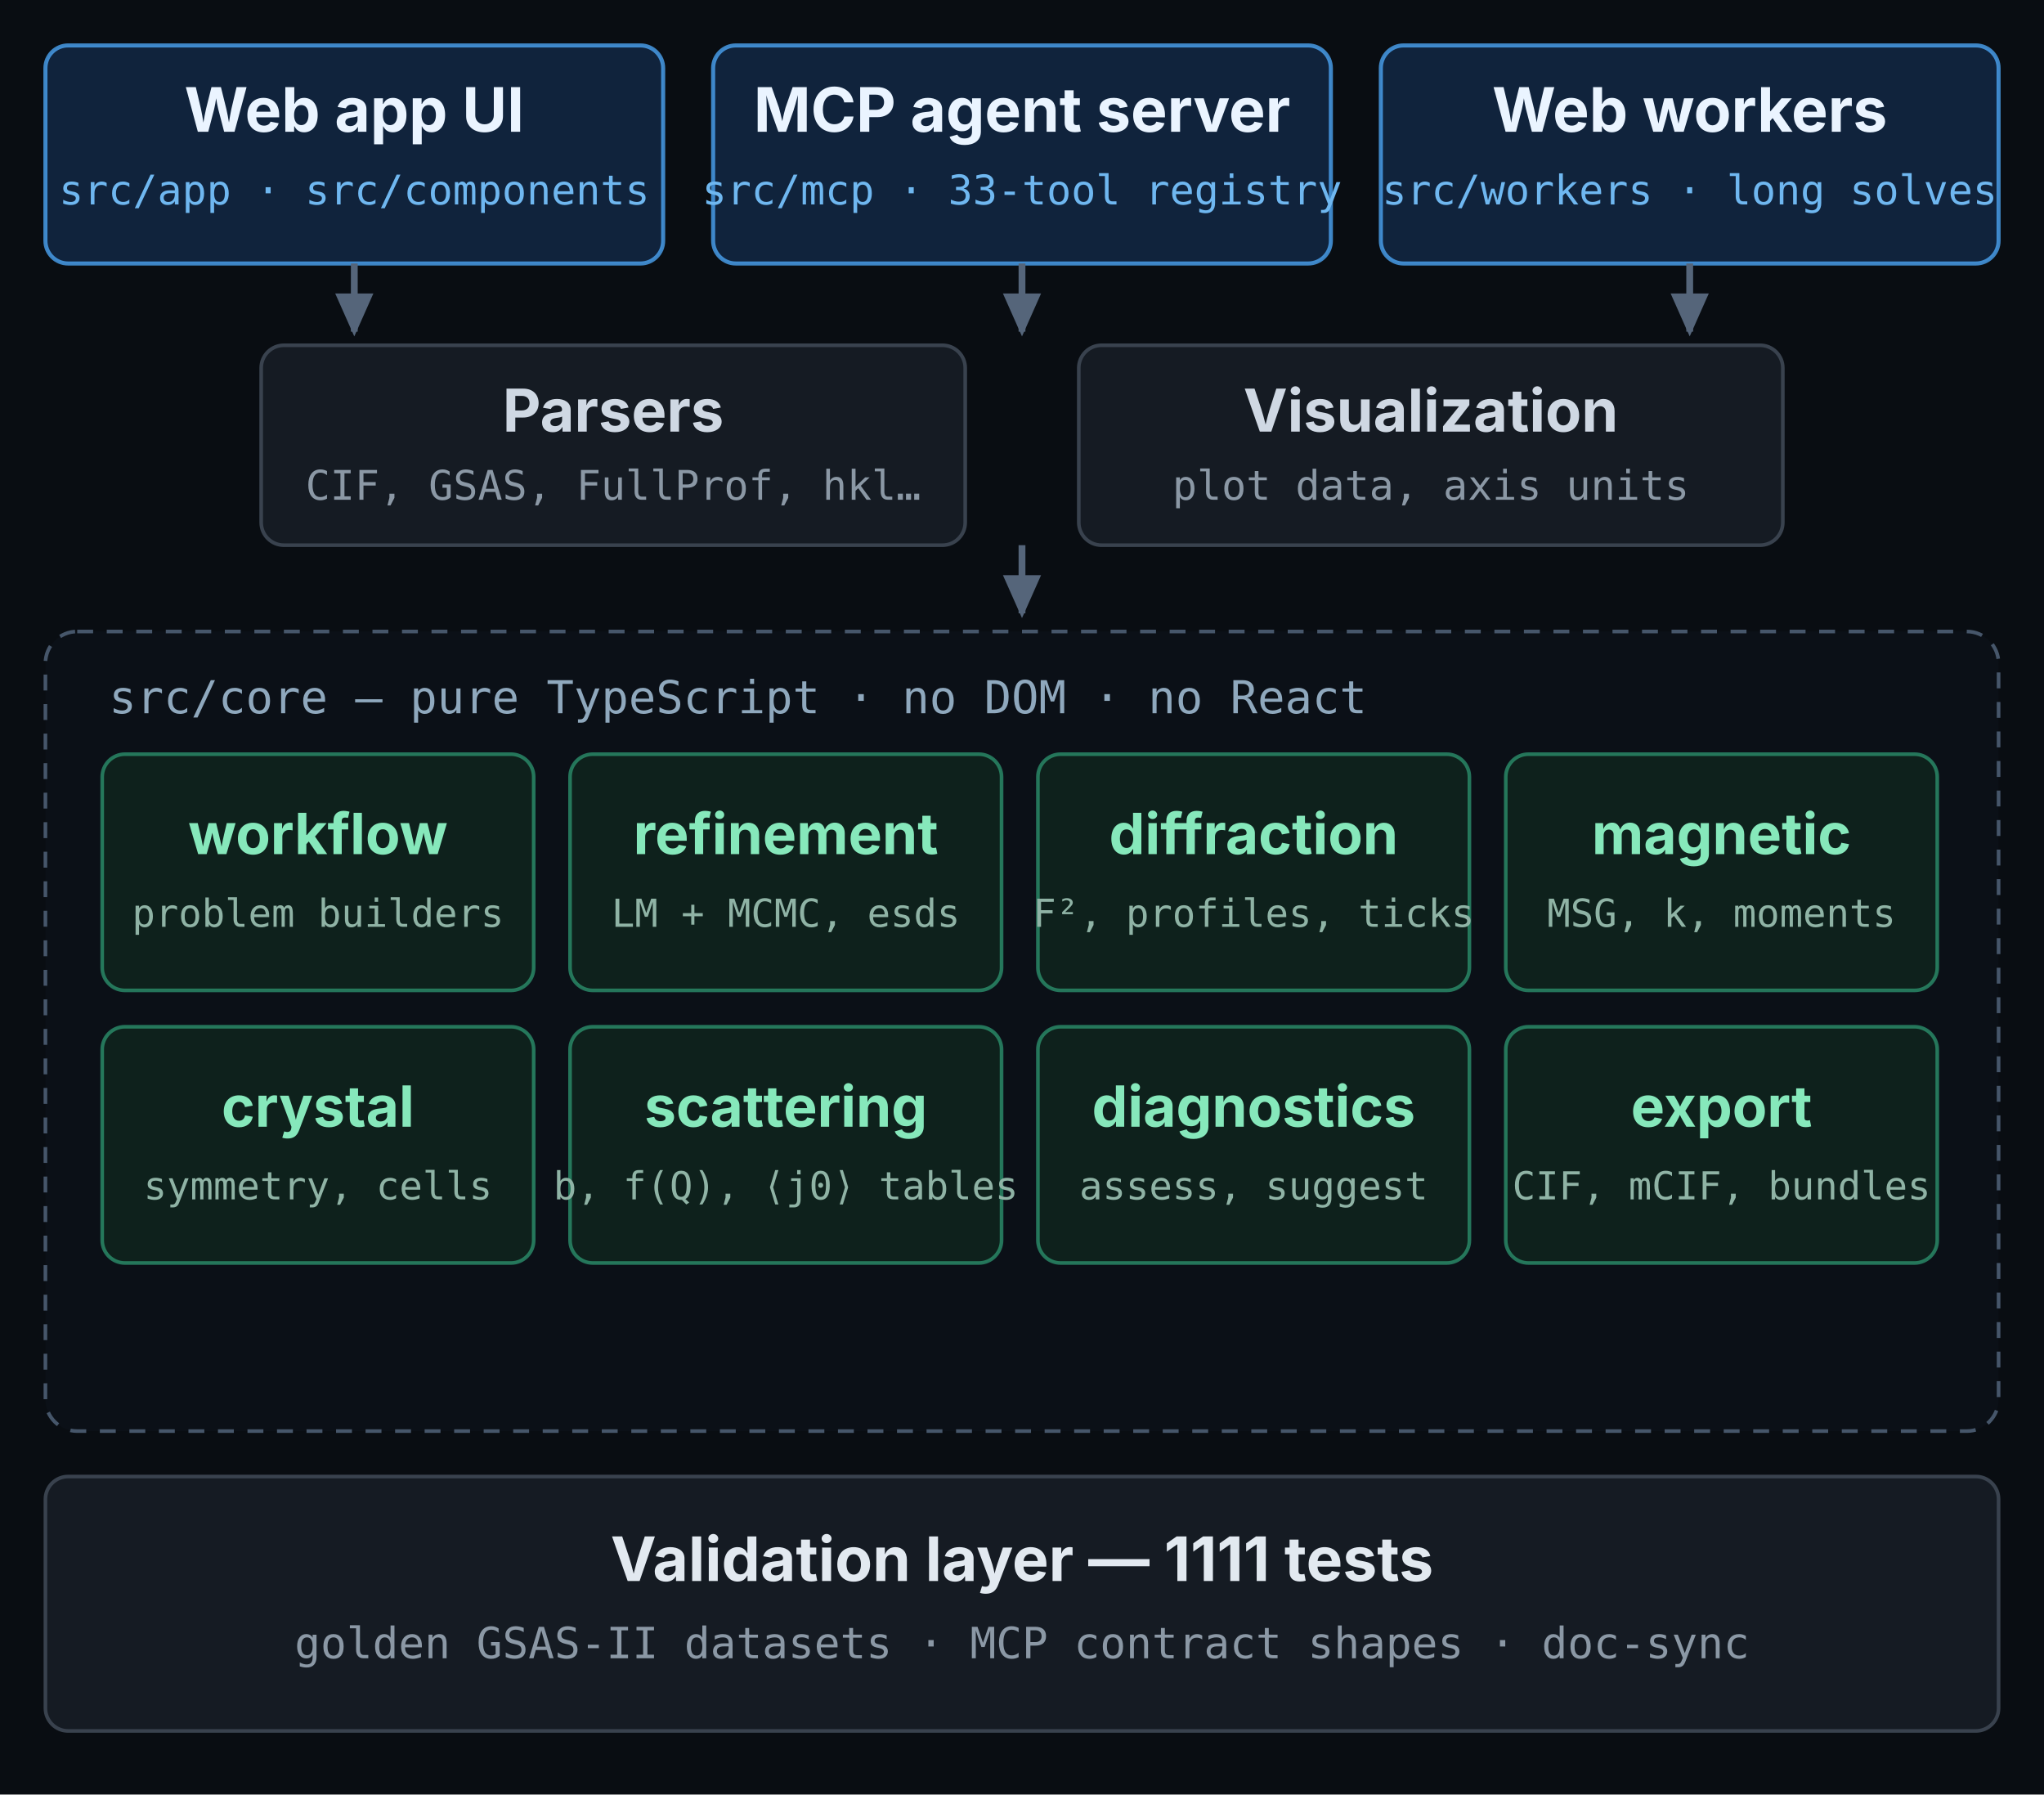
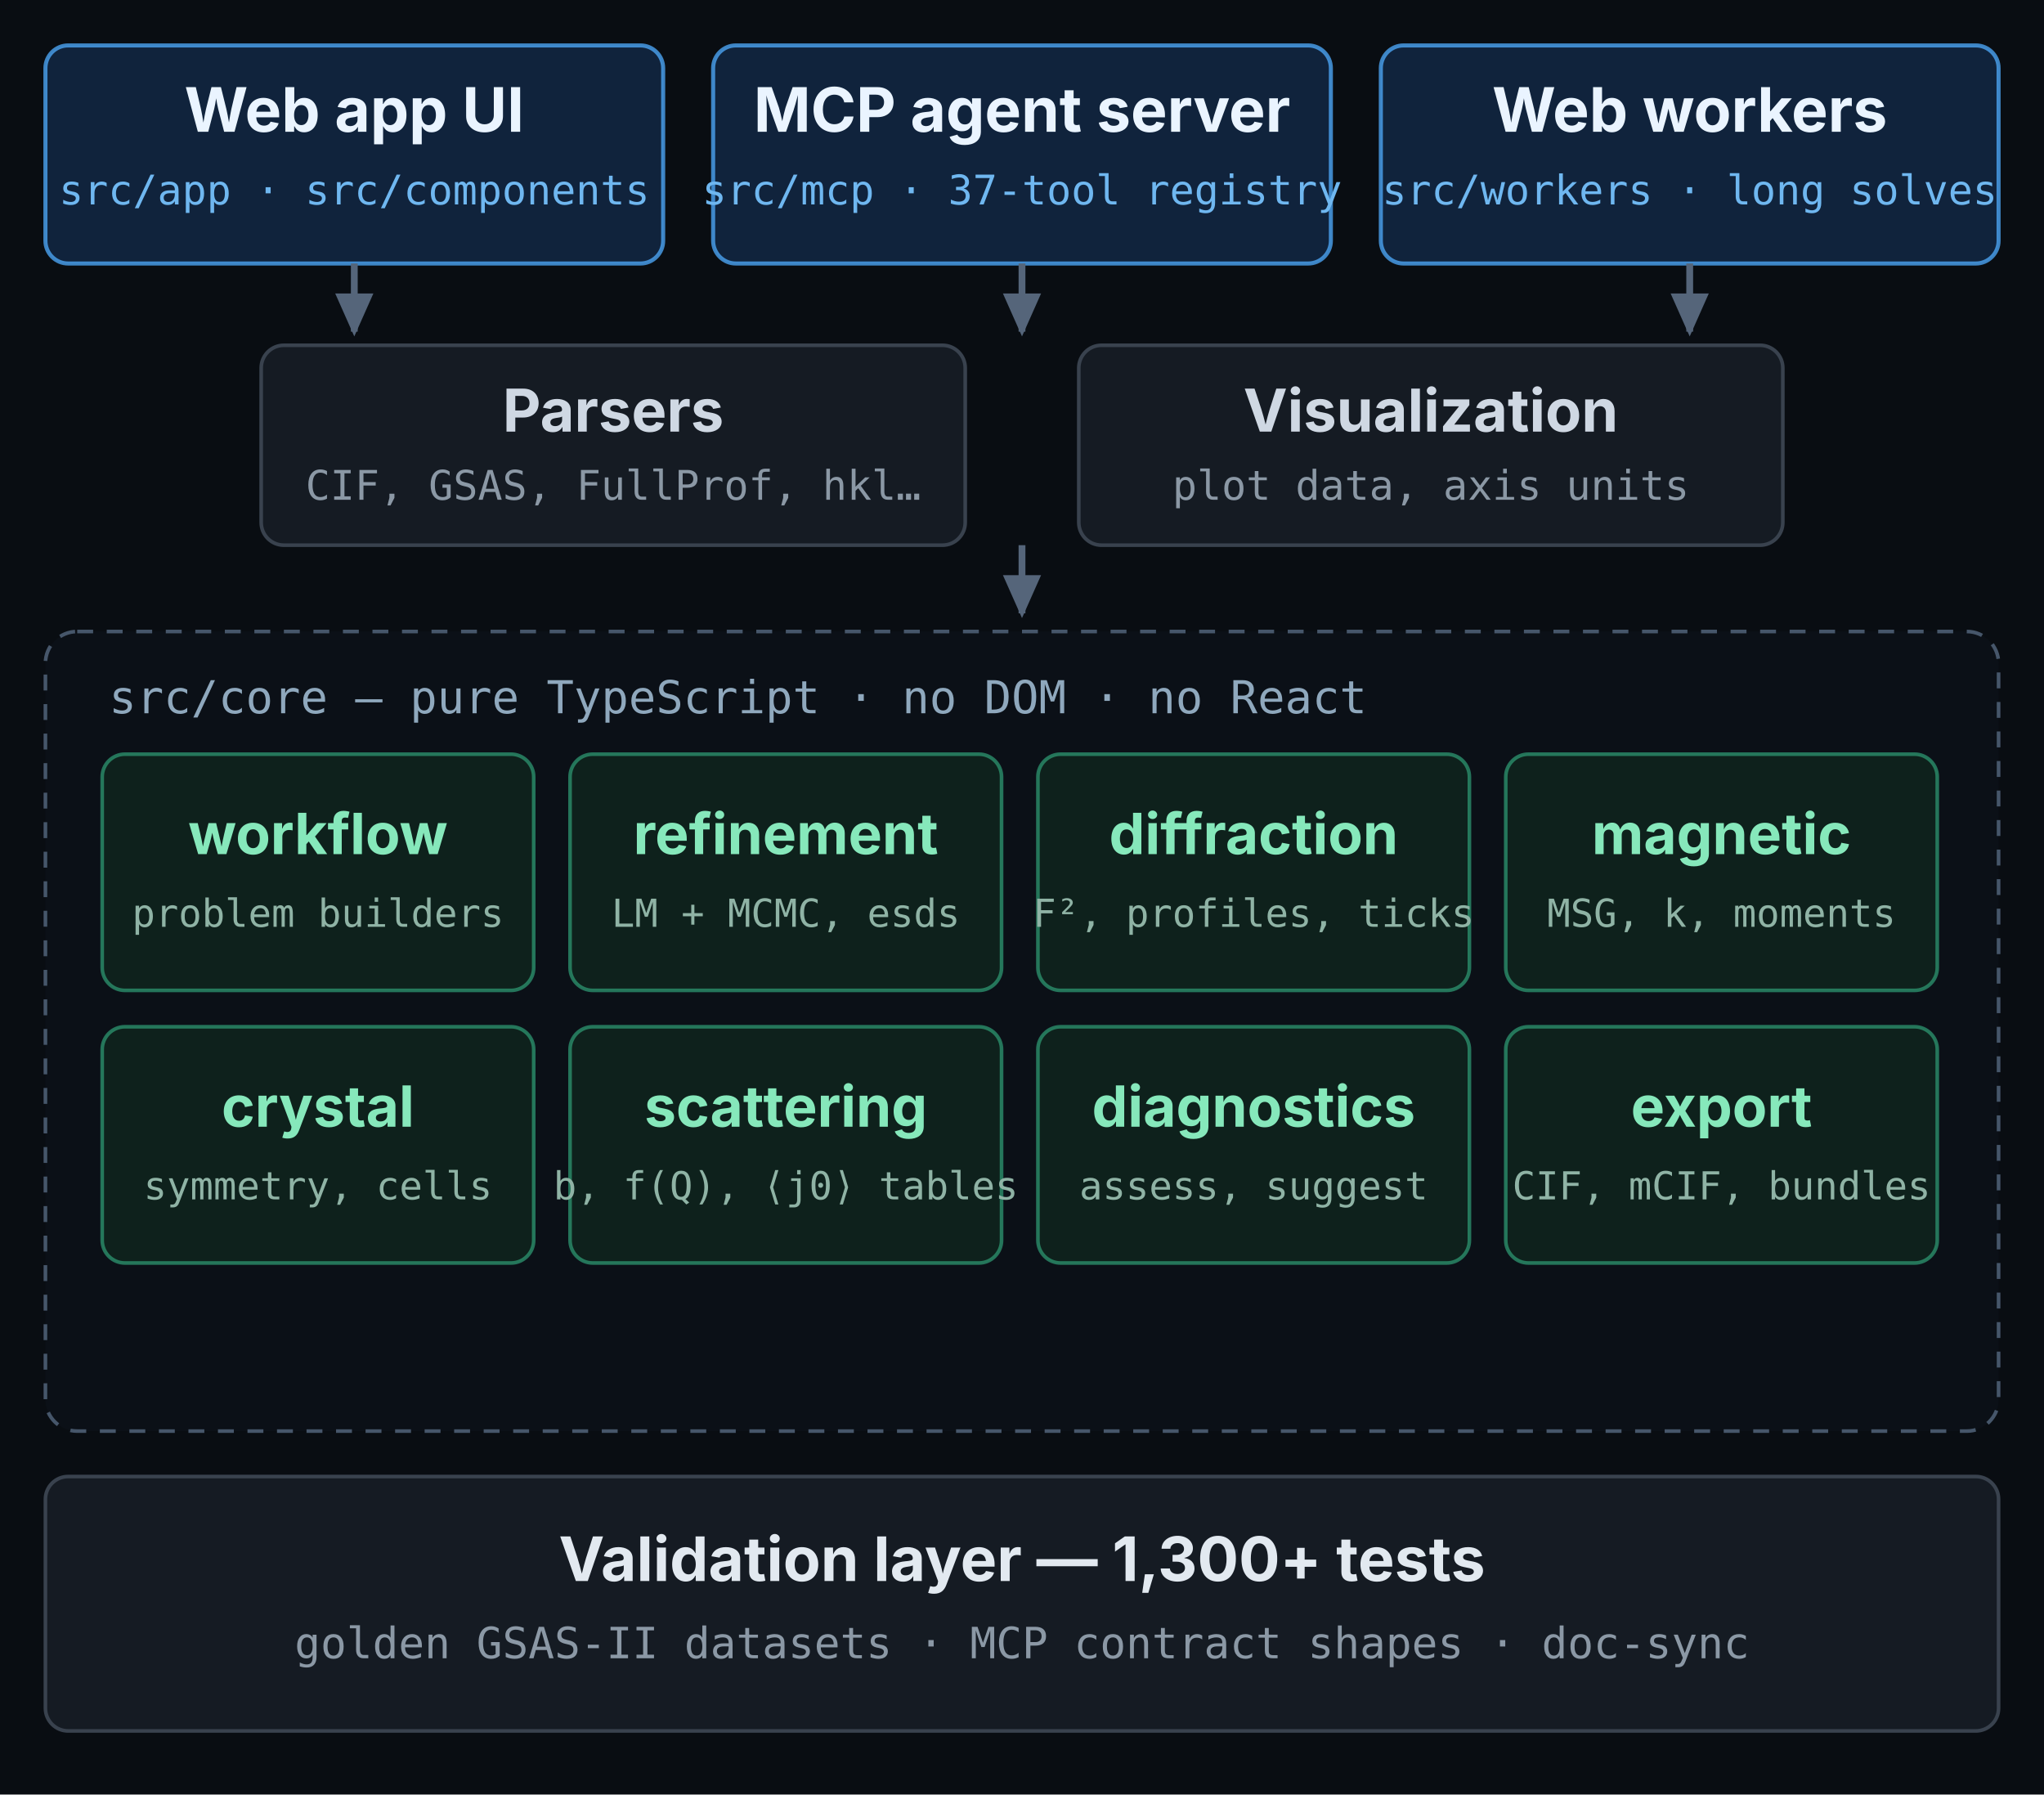
<svg xmlns="http://www.w3.org/2000/svg" viewBox="0 0 900 790" role="img" aria-labelledby="title desc">
  <defs>
    <marker id="arrow" viewBox="0 0 10 10" refX="8" refY="5" markerWidth="7" markerHeight="7" orient="auto-start-reverse">
      <path d="M 0 1 L 9 5 L 0 9 z" fill="#55657a" />
    </marker>
  </defs>
  <rect width="900" height="790" fill="#090d12" />
  <g>
    <rect x="20" y="20" width="272" height="96" rx="10" fill="#10233c" stroke="#4facfe" stroke-opacity="0.75" stroke-width="1.8" />
    <text x="156" y="58" text-anchor="middle" font-family="-apple-system, BlinkMacSystemFont, 'Segoe UI', sans-serif" font-size="27" font-weight="700" fill="#eaf4ff">Web app UI</text>
    <text x="156" y="90" text-anchor="middle" font-family="'SF Mono', Menlo, monospace" font-size="18" fill="#6fb7f0">src/app · src/components</text>
    <rect x="314" y="20" width="272" height="96" rx="10" fill="#10233c" stroke="#4facfe" stroke-opacity="0.75" stroke-width="1.8" />
    <text x="450" y="58" text-anchor="middle" font-family="-apple-system, BlinkMacSystemFont, 'Segoe UI', sans-serif" font-size="27" font-weight="700" fill="#eaf4ff">MCP agent server</text>
-     <text x="450" y="90" text-anchor="middle" font-family="'SF Mono', Menlo, monospace" font-size="18" fill="#6fb7f0">src/mcp · 33-tool registry</text>
+     <text x="450" y="90" text-anchor="middle" font-family="'SF Mono', Menlo, monospace" font-size="18" fill="#6fb7f0">src/mcp · 37-tool registry</text>
    <rect x="608" y="20" width="272" height="96" rx="10" fill="#10233c" stroke="#4facfe" stroke-opacity="0.75" stroke-width="1.8" />
    <text x="744" y="58" text-anchor="middle" font-family="-apple-system, BlinkMacSystemFont, 'Segoe UI', sans-serif" font-size="27" font-weight="700" fill="#eaf4ff">Web workers</text>
    <text x="744" y="90" text-anchor="middle" font-family="'SF Mono', Menlo, monospace" font-size="18" fill="#6fb7f0">src/workers · long solves</text>
  </g>
  <line x1="156" y1="116" x2="156" y2="146" stroke="#55657a" stroke-width="3" marker-end="url(#arrow)" />
  <line x1="450" y1="116" x2="450" y2="146" stroke="#55657a" stroke-width="3" marker-end="url(#arrow)" />
  <line x1="744" y1="116" x2="744" y2="146" stroke="#55657a" stroke-width="3" marker-end="url(#arrow)" />
  <g>
    <rect x="115" y="152" width="310" height="88" rx="10" fill="#151b23" stroke="#39424e" stroke-width="1.6" />
    <text x="270" y="190" text-anchor="middle" font-family="-apple-system, BlinkMacSystemFont, 'Segoe UI', sans-serif" font-size="26" font-weight="700" fill="#cfd8e3">Parsers</text>
    <text x="270" y="220" text-anchor="middle" font-family="'SF Mono', Menlo, monospace" font-size="18" fill="#8b98a5">CIF, GSAS, FullProf, hkl…</text>
    <rect x="475" y="152" width="310" height="88" rx="10" fill="#151b23" stroke="#39424e" stroke-width="1.6" />
    <text x="630" y="190" text-anchor="middle" font-family="-apple-system, BlinkMacSystemFont, 'Segoe UI', sans-serif" font-size="26" font-weight="700" fill="#cfd8e3">Visualization</text>
    <text x="630" y="220" text-anchor="middle" font-family="'SF Mono', Menlo, monospace" font-size="18" fill="#8b98a5">plot data, axis units</text>
  </g>
  <line x1="450" y1="240" x2="450" y2="270" stroke="#55657a" stroke-width="3" marker-end="url(#arrow)" />
  <rect x="20" y="278" width="860" height="352" rx="14" fill="#0b1017" stroke="#46566a" stroke-width="1.6" stroke-dasharray="7 6" />
  <text x="48" y="314" font-family="'SF Mono', Menlo, monospace" font-size="20" fill="#8fa8bd">src/core — pure TypeScript · no DOM · no React</text>
  <g>
    <rect x="45" y="332" width="190" height="104" rx="10" fill="#0e211c" stroke="#2f9e77" stroke-opacity="0.7" stroke-width="1.6" />
    <text x="140" y="376" text-anchor="middle" font-family="-apple-system, BlinkMacSystemFont, 'Segoe UI', sans-serif" font-size="25" font-weight="700" fill="#86e8bb">workflow</text>
    <text x="140" y="408" text-anchor="middle" font-family="'SF Mono', Menlo, monospace" font-size="17" fill="#8fb3a5">problem builders</text>
    <rect x="251" y="332" width="190" height="104" rx="10" fill="#0e211c" stroke="#2f9e77" stroke-opacity="0.7" stroke-width="1.6" />
    <text x="346" y="376" text-anchor="middle" font-family="-apple-system, BlinkMacSystemFont, 'Segoe UI', sans-serif" font-size="25" font-weight="700" fill="#86e8bb">refinement</text>
    <text x="346" y="408" text-anchor="middle" font-family="'SF Mono', Menlo, monospace" font-size="17" fill="#8fb3a5">LM + MCMC, esds</text>
    <rect x="457" y="332" width="190" height="104" rx="10" fill="#0e211c" stroke="#2f9e77" stroke-opacity="0.7" stroke-width="1.6" />
    <text x="552" y="376" text-anchor="middle" font-family="-apple-system, BlinkMacSystemFont, 'Segoe UI', sans-serif" font-size="25" font-weight="700" fill="#86e8bb">diffraction</text>
    <text x="552" y="408" text-anchor="middle" font-family="'SF Mono', Menlo, monospace" font-size="17" fill="#8fb3a5">F², profiles, ticks</text>
    <rect x="663" y="332" width="190" height="104" rx="10" fill="#0e211c" stroke="#2f9e77" stroke-opacity="0.7" stroke-width="1.6" />
    <text x="758" y="376" text-anchor="middle" font-family="-apple-system, BlinkMacSystemFont, 'Segoe UI', sans-serif" font-size="25" font-weight="700" fill="#86e8bb">magnetic</text>
    <text x="758" y="408" text-anchor="middle" font-family="'SF Mono', Menlo, monospace" font-size="17" fill="#8fb3a5">MSG, k, moments</text>
    <rect x="45" y="452" width="190" height="104" rx="10" fill="#0e211c" stroke="#2f9e77" stroke-opacity="0.7" stroke-width="1.6" />
    <text x="140" y="496" text-anchor="middle" font-family="-apple-system, BlinkMacSystemFont, 'Segoe UI', sans-serif" font-size="25" font-weight="700" fill="#86e8bb">crystal</text>
    <text x="140" y="528" text-anchor="middle" font-family="'SF Mono', Menlo, monospace" font-size="17" fill="#8fb3a5">symmetry, cells</text>
    <rect x="251" y="452" width="190" height="104" rx="10" fill="#0e211c" stroke="#2f9e77" stroke-opacity="0.7" stroke-width="1.6" />
    <text x="346" y="496" text-anchor="middle" font-family="-apple-system, BlinkMacSystemFont, 'Segoe UI', sans-serif" font-size="25" font-weight="700" fill="#86e8bb">scattering</text>
    <text x="346" y="528" text-anchor="middle" font-family="'SF Mono', Menlo, monospace" font-size="17" fill="#8fb3a5">b, f(Q), ⟨j0⟩ tables</text>
    <rect x="457" y="452" width="190" height="104" rx="10" fill="#0e211c" stroke="#2f9e77" stroke-opacity="0.7" stroke-width="1.6" />
    <text x="552" y="496" text-anchor="middle" font-family="-apple-system, BlinkMacSystemFont, 'Segoe UI', sans-serif" font-size="25" font-weight="700" fill="#86e8bb">diagnostics</text>
    <text x="552" y="528" text-anchor="middle" font-family="'SF Mono', Menlo, monospace" font-size="17" fill="#8fb3a5">assess, suggest</text>
    <rect x="663" y="452" width="190" height="104" rx="10" fill="#0e211c" stroke="#2f9e77" stroke-opacity="0.7" stroke-width="1.6" />
    <text x="758" y="496" text-anchor="middle" font-family="-apple-system, BlinkMacSystemFont, 'Segoe UI', sans-serif" font-size="25" font-weight="700" fill="#86e8bb">export</text>
    <text x="758" y="528" text-anchor="middle" font-family="'SF Mono', Menlo, monospace" font-size="17" fill="#8fb3a5">CIF, mCIF, bundles</text>
  </g>
  <rect x="20" y="650" width="860" height="112" rx="10" fill="#151b23" stroke="#39424e" stroke-width="1.6" />
-   <text x="450" y="696" text-anchor="middle" font-family="-apple-system, BlinkMacSystemFont, 'Segoe UI', sans-serif" font-size="27" font-weight="700" fill="#e2e9f0">Validation layer — 1111 tests</text>
+   <text x="450" y="696" text-anchor="middle" font-family="-apple-system, BlinkMacSystemFont, 'Segoe UI', sans-serif" font-size="27" font-weight="700" fill="#e2e9f0">Validation layer — 1,300+ tests</text>
  <text x="450" y="730" text-anchor="middle" font-family="'SF Mono', Menlo, monospace" font-size="19" fill="#8b98a5">golden GSAS-II datasets · MCP contract shapes · doc-sync</text>
</svg>
